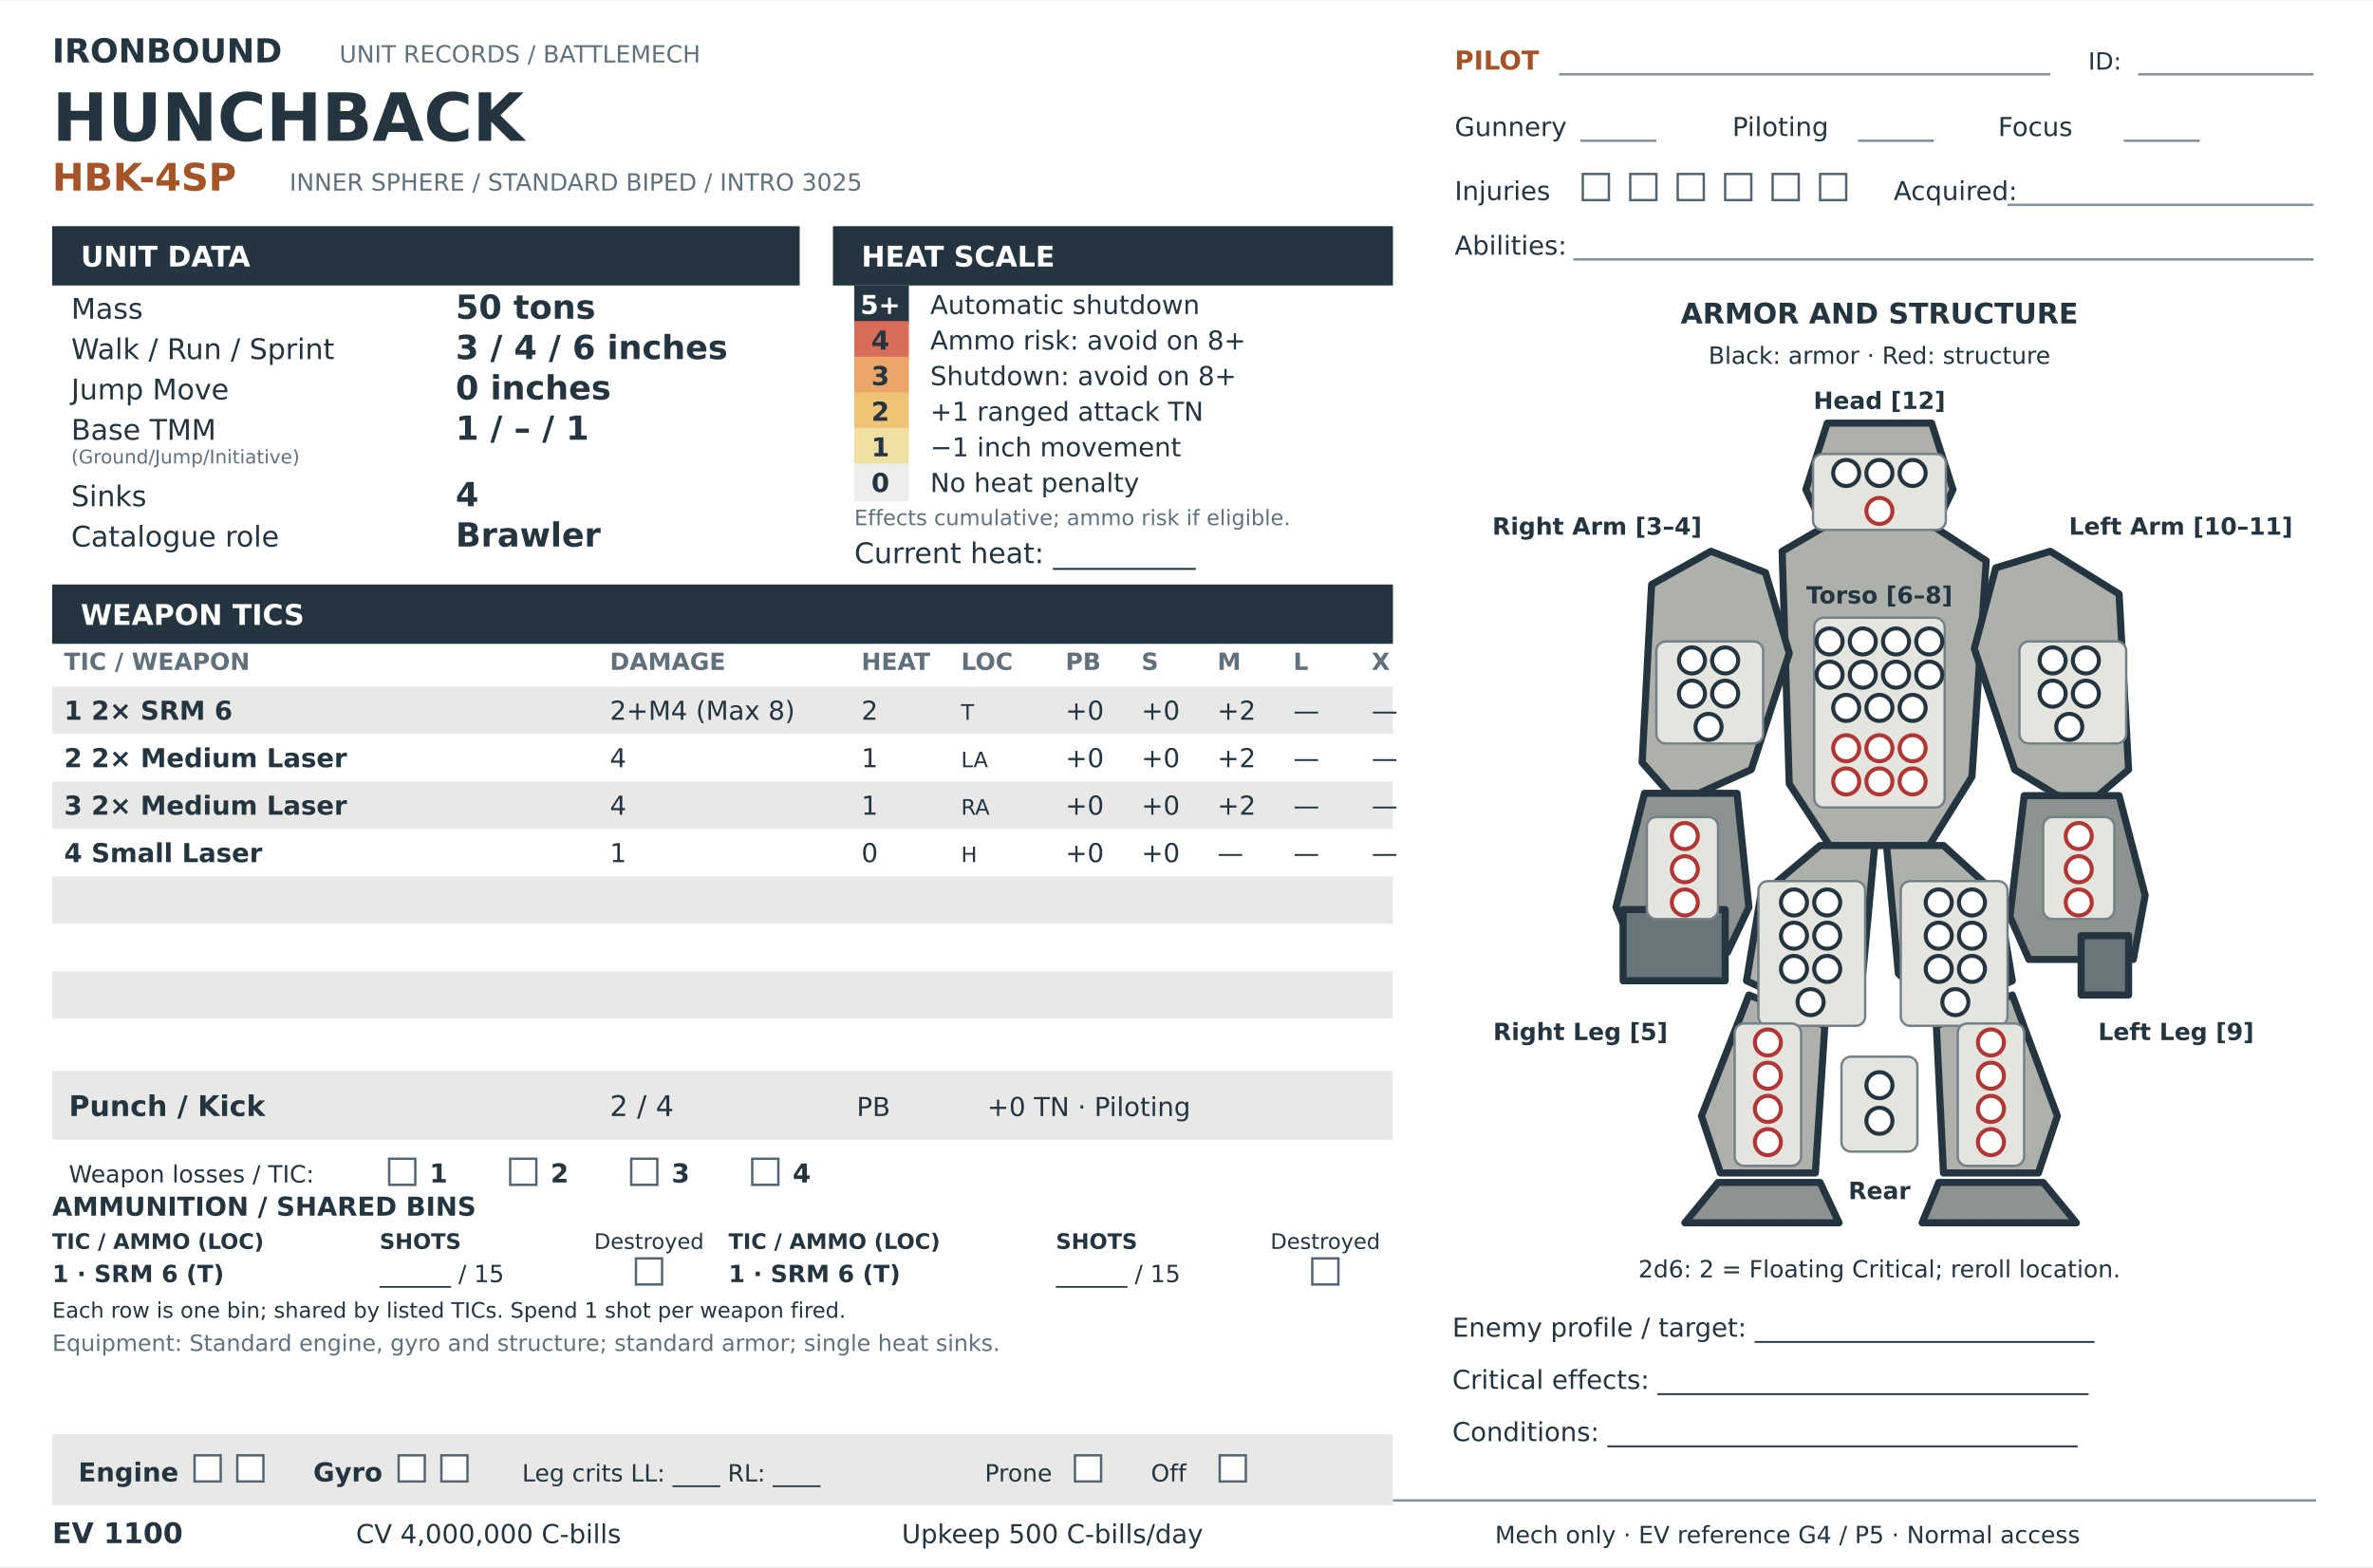
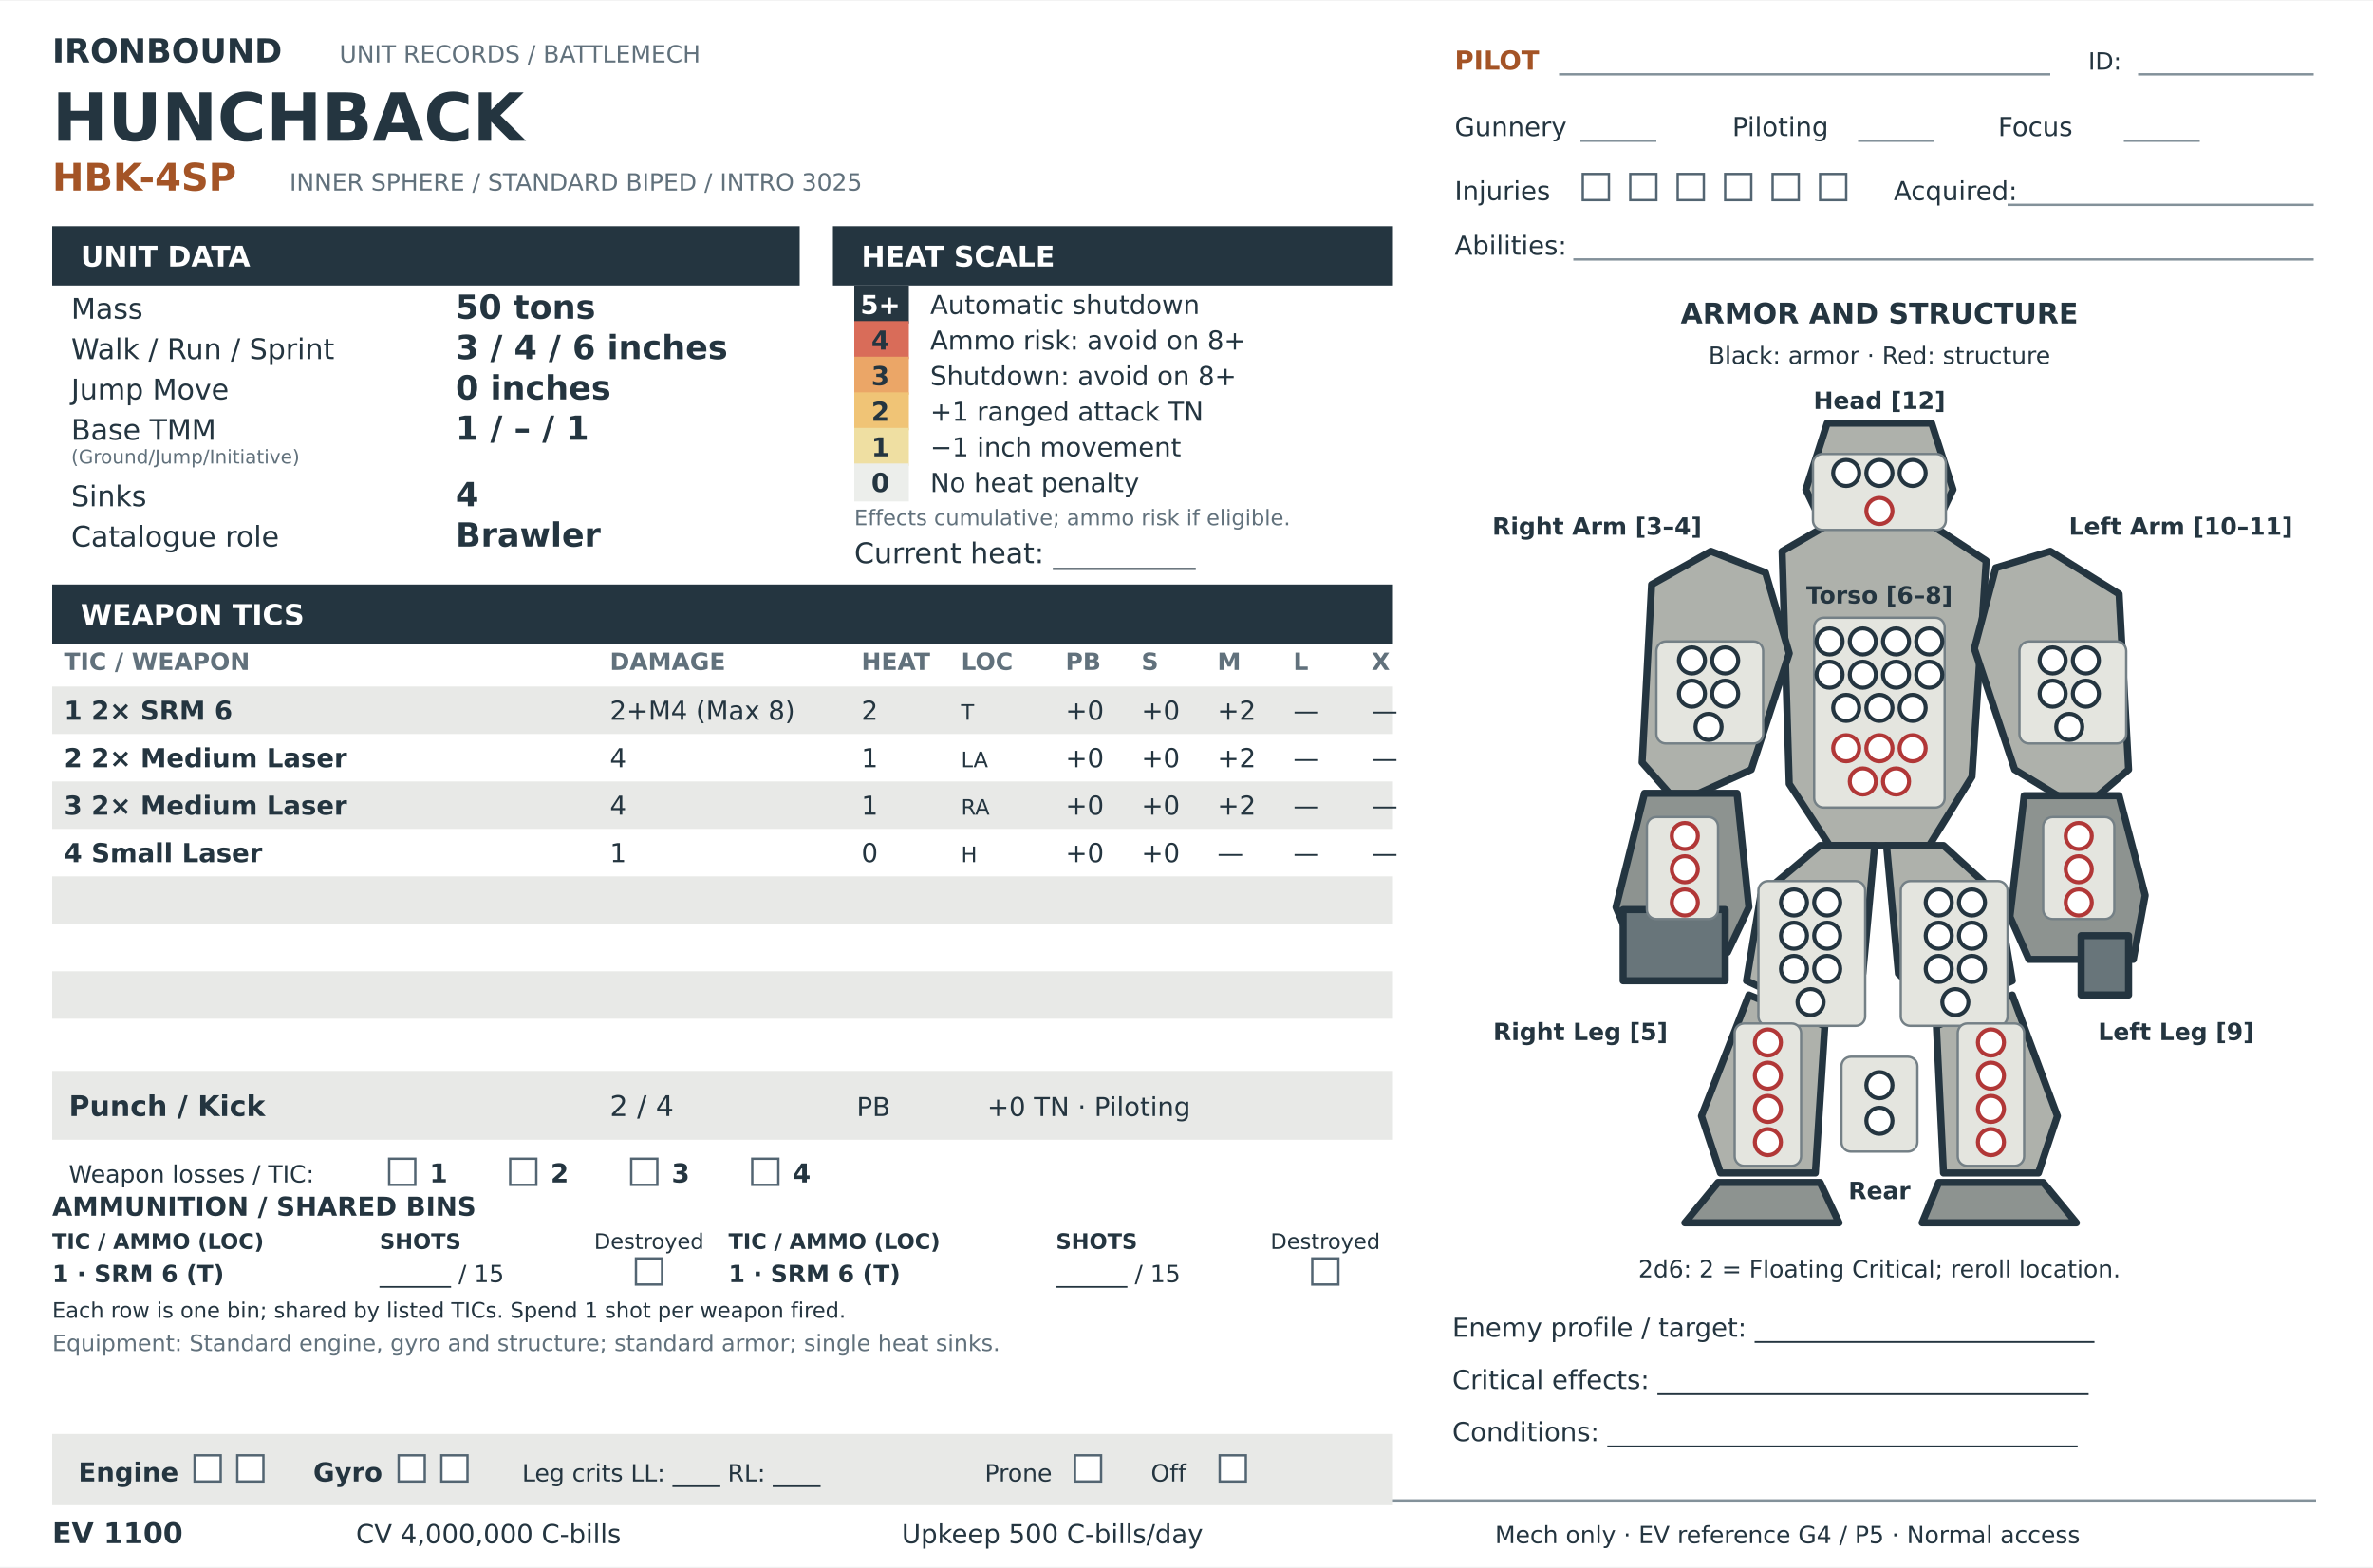
<svg xmlns="http://www.w3.org/2000/svg" width="277mm" height="183mm" viewBox="0 0 1000 660" role="img" aria-labelledby="title desc">
  <g font-family="Arial, Helvetica, sans-serif">
    <rect x="0" y="0" width="1000" height="660" rx="0" fill="#fff" stroke="none" />
    <text x="22" y="26" font-family="DejaVu Sans, Arial, sans-serif" font-size="14" font-weight="bold" fill="#243540" text-anchor="start">IRONBOUND</text>
    <text x="143" y="26" font-family="DejaVu Sans, Arial, sans-serif" font-size="10" fill="#61717c" text-anchor="start">UNIT RECORDS / BATTLEMECH</text>
    <text x="22" y="59" font-family="DejaVu Sans, Arial, sans-serif" font-size="28" font-weight="bold" fill="#243540" text-anchor="start">HUNCHBACK</text>
    <text x="22" y="80" font-family="DejaVu Sans, Arial, sans-serif" font-size="16" font-weight="bold" fill="#a45426" text-anchor="start">HBK-4SP</text>
    <text x="122" y="80" font-family="DejaVu Sans, Arial, sans-serif" font-size="10" fill="#61717c" text-anchor="start">INNER SPHERE / STANDARD BIPED / INTRO 3025</text>
    <text x="613" y="29" font-family="DejaVu Sans, Arial, sans-serif" font-size="11" font-weight="bold" fill="#a45426" text-anchor="start">PILOT</text>
    <path d="M657 31H864" fill="none" stroke="#83919a" />
    <text x="880" y="29" font-family="DejaVu Sans, Arial, sans-serif" font-size="10" fill="#243540" text-anchor="start">ID:</text>
    <path d="M901 31H975" fill="none" stroke="#83919a" />
    <text x="613" y="57" font-family="DejaVu Sans, Arial, sans-serif" font-size="11" fill="#243540" text-anchor="start">Gunnery</text>
    <path d="M666 59H698" fill="none" stroke="#83919a" />
    <text x="730" y="57" font-family="DejaVu Sans, Arial, sans-serif" font-size="11" fill="#243540" text-anchor="start">Piloting</text>
    <path d="M783 59H815" fill="none" stroke="#83919a" />
    <text x="842" y="57" font-family="DejaVu Sans, Arial, sans-serif" font-size="11" fill="#243540" text-anchor="start">Focus</text>
    <path d="M895 59H927" fill="none" stroke="#83919a" />
    <text x="613" y="84" font-family="DejaVu Sans, Arial, sans-serif" font-size="11" fill="#243540" text-anchor="start">Injuries</text>
    <rect x="667" y="73" width="11" height="11" rx="0" fill="#fff" stroke="#536572" />
    <rect x="687" y="73" width="11" height="11" rx="0" fill="#fff" stroke="#536572" />
    <rect x="707" y="73" width="11" height="11" rx="0" fill="#fff" stroke="#536572" />
    <rect x="727" y="73" width="11" height="11" rx="0" fill="#fff" stroke="#536572" />
    <rect x="747" y="73" width="11" height="11" rx="0" fill="#fff" stroke="#536572" />
    <rect x="767" y="73" width="11" height="11" rx="0" fill="#fff" stroke="#536572" />
    <text x="798" y="84" font-family="DejaVu Sans, Arial, sans-serif" font-size="11" fill="#243540" text-anchor="start">Acquired:</text>
    <path d="M846 86H975" fill="none" stroke="#83919a" />
    <text x="613" y="107" font-family="DejaVu Sans, Arial, sans-serif" font-size="11" fill="#243540" text-anchor="start">Abilities:</text>
    <path d="M663 109H975" fill="none" stroke="#83919a" />
    <rect x="22" y="95" width="315" height="25" rx="0" fill="#243540" stroke="none" />
    <text x="34" y="112" font-family="DejaVu Sans, Arial, sans-serif" font-size="12" font-weight="bold" fill="#fff" text-anchor="start">UNIT DATA</text>
    <rect x="351" y="95" width="236" height="25" rx="0" fill="#243540" stroke="none" />
    <text x="363" y="112" font-family="DejaVu Sans, Arial, sans-serif" font-size="12" font-weight="bold" fill="#fff" text-anchor="start">HEAT SCALE</text>
    <text x="30" y="134" font-family="DejaVu Sans, Arial, sans-serif" font-size="12" fill="#243540" text-anchor="start">Mass</text>
    <text x="192" y="134" font-family="DejaVu Sans, Arial, sans-serif" font-size="14" font-weight="bold" fill="#243540" text-anchor="start">50 tons</text>
    <text x="30" y="151" font-family="DejaVu Sans, Arial, sans-serif" font-size="12" fill="#243540" text-anchor="start">Walk / Run / Sprint</text>
    <text x="192" y="151" font-family="DejaVu Sans, Arial, sans-serif" font-size="14" font-weight="bold" fill="#243540" text-anchor="start">3 / 4 / 6 inches</text>
    <text x="30" y="168" font-family="DejaVu Sans, Arial, sans-serif" font-size="12" fill="#243540" text-anchor="start">Jump Move</text>
    <text x="192" y="168" font-family="DejaVu Sans, Arial, sans-serif" font-size="14" font-weight="bold" fill="#243540" text-anchor="start">0 inches</text>
    <text x="30" y="185" font-family="DejaVu Sans, Arial, sans-serif" font-size="12" fill="#243540" text-anchor="start">Base TMM</text>
    <text x="30" y="195" font-family="DejaVu Sans, Arial, sans-serif" font-size="8" fill="#61717c" text-anchor="start">(Ground/Jump/Initiative)</text>
    <text x="192" y="185" font-family="DejaVu Sans, Arial, sans-serif" font-size="14" font-weight="bold" fill="#243540" text-anchor="start">1 / – / 1</text>
    <text x="30" y="213" font-family="DejaVu Sans, Arial, sans-serif" font-size="12" fill="#243540" text-anchor="start">Sinks</text>
    <text x="192" y="213" font-family="DejaVu Sans, Arial, sans-serif" font-size="14" font-weight="bold" fill="#243540" text-anchor="start">4</text>
    <text x="30" y="230" font-family="DejaVu Sans, Arial, sans-serif" font-size="12" fill="#243540" text-anchor="start">Catalogue role</text>
    <text x="192" y="230" font-family="DejaVu Sans, Arial, sans-serif" font-size="14" font-weight="bold" fill="#243540" text-anchor="start">Brawler</text>
    <rect x="360" y="120" width="23" height="16" rx="0" fill="#263640" stroke="none" />
    <text x="371" y="132" font-family="DejaVu Sans, Arial, sans-serif" font-size="11" font-weight="bold" fill="#fff" text-anchor="middle">5+</text>
    <text x="392" y="132" font-family="DejaVu Sans, Arial, sans-serif" font-size="11" fill="#243540" text-anchor="start">Automatic shutdown</text>
    <rect x="360" y="135" width="23" height="16" rx="0" fill="#d96c59" stroke="none" />
    <text x="371" y="147" font-family="DejaVu Sans, Arial, sans-serif" font-size="11" font-weight="bold" fill="#243540" text-anchor="middle">4</text>
    <text x="392" y="147" font-family="DejaVu Sans, Arial, sans-serif" font-size="11" fill="#243540" text-anchor="start">Ammo risk: avoid on 8+</text>
    <rect x="360" y="150" width="23" height="16" rx="0" fill="#eba667" stroke="none" />
    <text x="371" y="162" font-family="DejaVu Sans, Arial, sans-serif" font-size="11" font-weight="bold" fill="#243540" text-anchor="middle">3</text>
    <text x="392" y="162" font-family="DejaVu Sans, Arial, sans-serif" font-size="11" fill="#243540" text-anchor="start">Shutdown: avoid on 8+</text>
    <rect x="360" y="165" width="23" height="16" rx="0" fill="#f0c476" stroke="none" />
    <text x="371" y="177" font-family="DejaVu Sans, Arial, sans-serif" font-size="11" font-weight="bold" fill="#243540" text-anchor="middle">2</text>
    <text x="392" y="177" font-family="DejaVu Sans, Arial, sans-serif" font-size="11" fill="#243540" text-anchor="start">+1 ranged attack TN</text>
    <rect x="360" y="180" width="23" height="16" rx="0" fill="#efdfa2" stroke="none" />
    <text x="371" y="192" font-family="DejaVu Sans, Arial, sans-serif" font-size="11" font-weight="bold" fill="#243540" text-anchor="middle">1</text>
    <text x="392" y="192" font-family="DejaVu Sans, Arial, sans-serif" font-size="11" fill="#243540" text-anchor="start">−1 inch movement</text>
    <rect x="360" y="195" width="23" height="16" rx="0" fill="#eceeeb" stroke="none" />
    <text x="371" y="207" font-family="DejaVu Sans, Arial, sans-serif" font-size="11" font-weight="bold" fill="#243540" text-anchor="middle">0</text>
    <text x="392" y="207" font-family="DejaVu Sans, Arial, sans-serif" font-size="11" fill="#243540" text-anchor="start">No heat penalty</text>
    <text x="360" y="221" font-family="DejaVu Sans, Arial, sans-serif" font-size="9" fill="#61717c" text-anchor="start">Effects cumulative; ammo risk if eligible.</text>
    <text x="360" y="237" font-family="DejaVu Sans, Arial, sans-serif" font-size="12" fill="#243540" text-anchor="start">Current heat: __________</text>
    <rect x="22" y="246" width="565" height="25" rx="0" fill="#243540" stroke="none" />
    <text x="34" y="263" font-family="DejaVu Sans, Arial, sans-serif" font-size="12" font-weight="bold" fill="#fff" text-anchor="start">WEAPON TICS</text>
    <text x="27" y="282" font-family="DejaVu Sans, Arial, sans-serif" font-size="10" font-weight="bold" fill="#61717c" text-anchor="start">TIC / WEAPON</text>
    <text x="257" y="282" font-family="DejaVu Sans, Arial, sans-serif" font-size="10" font-weight="bold" fill="#61717c" text-anchor="start">DAMAGE</text>
    <text x="363" y="282" font-family="DejaVu Sans, Arial, sans-serif" font-size="10" font-weight="bold" fill="#61717c" text-anchor="start">HEAT</text>
    <text x="405" y="282" font-family="DejaVu Sans, Arial, sans-serif" font-size="10" font-weight="bold" fill="#61717c" text-anchor="start">LOC</text>
    <text x="449" y="282" font-family="DejaVu Sans, Arial, sans-serif" font-size="10" font-weight="bold" fill="#61717c" text-anchor="start">PB</text>
    <text x="481" y="282" font-family="DejaVu Sans, Arial, sans-serif" font-size="10" font-weight="bold" fill="#61717c" text-anchor="start">S</text>
    <text x="513" y="282" font-family="DejaVu Sans, Arial, sans-serif" font-size="10" font-weight="bold" fill="#61717c" text-anchor="start">M</text>
    <text x="545" y="282" font-family="DejaVu Sans, Arial, sans-serif" font-size="10" font-weight="bold" fill="#61717c" text-anchor="start">L</text>
    <text x="578" y="282" font-family="DejaVu Sans, Arial, sans-serif" font-size="10" font-weight="bold" fill="#61717c" text-anchor="start">X</text>
    <rect x="22" y="289" width="565" height="20" rx="0" fill="#e8e9e7" stroke="none" />
    <text x="27" y="303" font-family="DejaVu Sans, Arial, sans-serif" font-size="11" font-weight="bold" fill="#243540" text-anchor="start">1  2× SRM 6</text>
    <text x="257" y="303" font-family="DejaVu Sans, Arial, sans-serif" font-size="11" fill="#243540" text-anchor="start">2+M4 (Max 8)</text>
    <text x="363" y="303" font-family="DejaVu Sans, Arial, sans-serif" font-size="11" fill="#243540" text-anchor="start">2</text>
    <text x="405" y="303" font-family="DejaVu Sans, Arial, sans-serif" font-size="9" fill="#243540" text-anchor="start">T</text>
    <text x="449" y="303" font-family="DejaVu Sans, Arial, sans-serif" font-size="11" fill="#243540" text-anchor="start">+0</text>
    <text x="481" y="303" font-family="DejaVu Sans, Arial, sans-serif" font-size="11" fill="#243540" text-anchor="start">+0</text>
    <text x="513" y="303" font-family="DejaVu Sans, Arial, sans-serif" font-size="11" fill="#243540" text-anchor="start">+2</text>
    <text x="545" y="303" font-family="DejaVu Sans, Arial, sans-serif" font-size="11" fill="#243540" text-anchor="start">—</text>
    <text x="578" y="303" font-family="DejaVu Sans, Arial, sans-serif" font-size="11" fill="#243540" text-anchor="start">—</text>
    <text x="27" y="323" font-family="DejaVu Sans, Arial, sans-serif" font-size="11" font-weight="bold" fill="#243540" text-anchor="start">2  2× Medium Laser</text>
    <text x="257" y="323" font-family="DejaVu Sans, Arial, sans-serif" font-size="11" fill="#243540" text-anchor="start">4</text>
    <text x="363" y="323" font-family="DejaVu Sans, Arial, sans-serif" font-size="11" fill="#243540" text-anchor="start">1</text>
    <text x="405" y="323" font-family="DejaVu Sans, Arial, sans-serif" font-size="9" fill="#243540" text-anchor="start">LA</text>
    <text x="449" y="323" font-family="DejaVu Sans, Arial, sans-serif" font-size="11" fill="#243540" text-anchor="start">+0</text>
    <text x="481" y="323" font-family="DejaVu Sans, Arial, sans-serif" font-size="11" fill="#243540" text-anchor="start">+0</text>
    <text x="513" y="323" font-family="DejaVu Sans, Arial, sans-serif" font-size="11" fill="#243540" text-anchor="start">+2</text>
    <text x="545" y="323" font-family="DejaVu Sans, Arial, sans-serif" font-size="11" fill="#243540" text-anchor="start">—</text>
    <text x="578" y="323" font-family="DejaVu Sans, Arial, sans-serif" font-size="11" fill="#243540" text-anchor="start">—</text>
    <rect x="22" y="329" width="565" height="20" rx="0" fill="#e8e9e7" stroke="none" />
    <text x="27" y="343" font-family="DejaVu Sans, Arial, sans-serif" font-size="11" font-weight="bold" fill="#243540" text-anchor="start">3  2× Medium Laser</text>
    <text x="257" y="343" font-family="DejaVu Sans, Arial, sans-serif" font-size="11" fill="#243540" text-anchor="start">4</text>
    <text x="363" y="343" font-family="DejaVu Sans, Arial, sans-serif" font-size="11" fill="#243540" text-anchor="start">1</text>
    <text x="405" y="343" font-family="DejaVu Sans, Arial, sans-serif" font-size="9" fill="#243540" text-anchor="start">RA</text>
    <text x="449" y="343" font-family="DejaVu Sans, Arial, sans-serif" font-size="11" fill="#243540" text-anchor="start">+0</text>
    <text x="481" y="343" font-family="DejaVu Sans, Arial, sans-serif" font-size="11" fill="#243540" text-anchor="start">+0</text>
    <text x="513" y="343" font-family="DejaVu Sans, Arial, sans-serif" font-size="11" fill="#243540" text-anchor="start">+2</text>
    <text x="545" y="343" font-family="DejaVu Sans, Arial, sans-serif" font-size="11" fill="#243540" text-anchor="start">—</text>
    <text x="578" y="343" font-family="DejaVu Sans, Arial, sans-serif" font-size="11" fill="#243540" text-anchor="start">—</text>
    <text x="27" y="363" font-family="DejaVu Sans, Arial, sans-serif" font-size="11" font-weight="bold" fill="#243540" text-anchor="start">4  Small Laser</text>
    <text x="257" y="363" font-family="DejaVu Sans, Arial, sans-serif" font-size="11" fill="#243540" text-anchor="start">1</text>
    <text x="363" y="363" font-family="DejaVu Sans, Arial, sans-serif" font-size="11" fill="#243540" text-anchor="start">0</text>
    <text x="405" y="363" font-family="DejaVu Sans, Arial, sans-serif" font-size="9" fill="#243540" text-anchor="start">H</text>
    <text x="449" y="363" font-family="DejaVu Sans, Arial, sans-serif" font-size="11" fill="#243540" text-anchor="start">+0</text>
    <text x="481" y="363" font-family="DejaVu Sans, Arial, sans-serif" font-size="11" fill="#243540" text-anchor="start">+0</text>
    <text x="513" y="363" font-family="DejaVu Sans, Arial, sans-serif" font-size="11" fill="#243540" text-anchor="start">—</text>
    <text x="545" y="363" font-family="DejaVu Sans, Arial, sans-serif" font-size="11" fill="#243540" text-anchor="start">—</text>
    <text x="578" y="363" font-family="DejaVu Sans, Arial, sans-serif" font-size="11" fill="#243540" text-anchor="start">—</text>
    <rect x="22" y="369" width="565" height="20" rx="0" fill="#e8e9e7" stroke="none" />
    <text x="27" y="383" font-family="DejaVu Sans, Arial, sans-serif" font-size="11" font-weight="bold" fill="#243540" text-anchor="start" />
    <text x="257" y="383" font-family="DejaVu Sans, Arial, sans-serif" font-size="11" fill="#243540" text-anchor="start" />
    <text x="363" y="383" font-family="DejaVu Sans, Arial, sans-serif" font-size="11" fill="#243540" text-anchor="start" />
    <text x="405" y="383" font-family="DejaVu Sans, Arial, sans-serif" font-size="11" fill="#243540" text-anchor="start" />
    <text x="449" y="383" font-family="DejaVu Sans, Arial, sans-serif" font-size="11" fill="#243540" text-anchor="start" />
    <text x="481" y="383" font-family="DejaVu Sans, Arial, sans-serif" font-size="11" fill="#243540" text-anchor="start" />
    <text x="513" y="383" font-family="DejaVu Sans, Arial, sans-serif" font-size="11" fill="#243540" text-anchor="start" />
    <text x="545" y="383" font-family="DejaVu Sans, Arial, sans-serif" font-size="11" fill="#243540" text-anchor="start" />
    <text x="578" y="383" font-family="DejaVu Sans, Arial, sans-serif" font-size="11" fill="#243540" text-anchor="start" />
    <text x="27" y="403" font-family="DejaVu Sans, Arial, sans-serif" font-size="11" font-weight="bold" fill="#243540" text-anchor="start" />
    <text x="257" y="403" font-family="DejaVu Sans, Arial, sans-serif" font-size="11" fill="#243540" text-anchor="start" />
    <text x="363" y="403" font-family="DejaVu Sans, Arial, sans-serif" font-size="11" fill="#243540" text-anchor="start" />
    <text x="405" y="403" font-family="DejaVu Sans, Arial, sans-serif" font-size="11" fill="#243540" text-anchor="start" />
    <text x="449" y="403" font-family="DejaVu Sans, Arial, sans-serif" font-size="11" fill="#243540" text-anchor="start" />
    <text x="481" y="403" font-family="DejaVu Sans, Arial, sans-serif" font-size="11" fill="#243540" text-anchor="start" />
    <text x="513" y="403" font-family="DejaVu Sans, Arial, sans-serif" font-size="11" fill="#243540" text-anchor="start" />
    <text x="545" y="403" font-family="DejaVu Sans, Arial, sans-serif" font-size="11" fill="#243540" text-anchor="start" />
    <text x="578" y="403" font-family="DejaVu Sans, Arial, sans-serif" font-size="11" fill="#243540" text-anchor="start" />
    <rect x="22" y="409" width="565" height="20" rx="0" fill="#e8e9e7" stroke="none" />
    <text x="27" y="423" font-family="DejaVu Sans, Arial, sans-serif" font-size="11" font-weight="bold" fill="#243540" text-anchor="start" />
    <text x="257" y="423" font-family="DejaVu Sans, Arial, sans-serif" font-size="11" fill="#243540" text-anchor="start" />
    <text x="363" y="423" font-family="DejaVu Sans, Arial, sans-serif" font-size="11" fill="#243540" text-anchor="start" />
    <text x="405" y="423" font-family="DejaVu Sans, Arial, sans-serif" font-size="11" fill="#243540" text-anchor="start" />
    <text x="449" y="423" font-family="DejaVu Sans, Arial, sans-serif" font-size="11" fill="#243540" text-anchor="start" />
    <text x="481" y="423" font-family="DejaVu Sans, Arial, sans-serif" font-size="11" fill="#243540" text-anchor="start" />
    <text x="513" y="423" font-family="DejaVu Sans, Arial, sans-serif" font-size="11" fill="#243540" text-anchor="start" />
    <text x="545" y="423" font-family="DejaVu Sans, Arial, sans-serif" font-size="11" fill="#243540" text-anchor="start" />
    <text x="578" y="423" font-family="DejaVu Sans, Arial, sans-serif" font-size="11" fill="#243540" text-anchor="start" />
    <text x="27" y="443" font-family="DejaVu Sans, Arial, sans-serif" font-size="11" font-weight="bold" fill="#243540" text-anchor="start" />
    <text x="257" y="443" font-family="DejaVu Sans, Arial, sans-serif" font-size="11" fill="#243540" text-anchor="start" />
    <text x="363" y="443" font-family="DejaVu Sans, Arial, sans-serif" font-size="11" fill="#243540" text-anchor="start" />
    <text x="405" y="443" font-family="DejaVu Sans, Arial, sans-serif" font-size="11" fill="#243540" text-anchor="start" />
    <text x="449" y="443" font-family="DejaVu Sans, Arial, sans-serif" font-size="11" fill="#243540" text-anchor="start" />
    <text x="481" y="443" font-family="DejaVu Sans, Arial, sans-serif" font-size="11" fill="#243540" text-anchor="start" />
    <text x="513" y="443" font-family="DejaVu Sans, Arial, sans-serif" font-size="11" fill="#243540" text-anchor="start" />
    <text x="545" y="443" font-family="DejaVu Sans, Arial, sans-serif" font-size="11" fill="#243540" text-anchor="start" />
    <text x="578" y="443" font-family="DejaVu Sans, Arial, sans-serif" font-size="11" fill="#243540" text-anchor="start" />
    <rect x="22" y="451" width="565" height="29" rx="0" fill="#e8e9e7" stroke="none" />
    <text x="29" y="470" font-family="DejaVu Sans, Arial, sans-serif" font-size="12" font-weight="bold" fill="#243540" text-anchor="start">Punch / Kick</text>
    <text x="257" y="470" font-family="DejaVu Sans, Arial, sans-serif" font-size="12" fill="#243540" text-anchor="start">2 / 4</text>
    <text x="361" y="470" font-family="DejaVu Sans, Arial, sans-serif" font-size="11" fill="#243540" text-anchor="start">PB</text>
    <text x="416" y="470" font-family="DejaVu Sans, Arial, sans-serif" font-size="11" fill="#243540" text-anchor="start">+0 TN · Piloting</text>
    <g transform="translate(612 120)">
      <text x="180" y="16" font-family="DejaVu Sans, Arial, sans-serif" font-size="12" font-weight="bold" fill="#243540" text-anchor="middle">ARMOR AND STRUCTURE</text>
      <text x="180" y="33" font-family="DejaVu Sans, Arial, sans-serif" font-size="10" fill="#243540" text-anchor="middle">Black: armor · Red: structure</text>
      <path d="M158 58H202L211 86L200 109H160L149 86Z" fill="#aeb1ab" stroke="#243540" stroke-width="3" stroke-linejoin="round" />
      <path d="M139 112L158 101H202L225 116L219 207L201 236H159L142 210Z" fill="#aeb1ab" stroke="#243540" stroke-width="3" stroke-linejoin="round" />
      <path d="M132 121L109 112L84 126L80 201L95 218L126 204L142 155Z" fill="#aeb1ab" stroke="#243540" stroke-width="3" stroke-linejoin="round" />
      <path d="M229 119L252 112L281 130L285 204L265 221L237 204L220 153Z" fill="#aeb1ab" stroke="#243540" stroke-width="3" stroke-linejoin="round" />
      <path d="M81 214H120L125 262L116 281H77L69 262Z" fill="#8d9390" stroke="#243540" stroke-width="3" stroke-linejoin="round" />
      <path d="M241 215H281L292 257L287 284H243L235 266Z" fill="#8d9390" stroke="#243540" stroke-width="3" stroke-linejoin="round" />
      <path d="M72 263H115V293H72Z" fill="#68757a" stroke="#243540" stroke-width="3" stroke-linejoin="round" />
      <path d="M265 274H285V299H265Z" fill="#68757a" stroke="#243540" stroke-width="3" stroke-linejoin="round" />
      <path d="M155 236H178L173 290L154 307L124 293L130 257Z" fill="#aeb1ab" stroke="#243540" stroke-width="3" stroke-linejoin="round" />
      <path d="M183 236H207L230 257L236 293L206 307L188 290Z" fill="#aeb1ab" stroke="#243540" stroke-width="3" stroke-linejoin="round" />
      <path d="M125 299L157 312L153 374H113L105 350Z" fill="#aeb1ab" stroke="#243540" stroke-width="3" stroke-linejoin="round" />
      <path d="M204 312L236 299L255 350L247 374H207Z" fill="#aeb1ab" stroke="#243540" stroke-width="3" stroke-linejoin="round" />
      <path d="M112 378H155L163 395H98Z" fill="#8d9390" stroke="#243540" stroke-width="3" stroke-linejoin="round" />
      <path d="M205 378H249L263 395H198Z" fill="#8d9390" stroke="#243540" stroke-width="3" stroke-linejoin="round" />
      <rect x="152" y="71" width="56" height="32" rx="4" fill="#e4e5df" stroke="#748086" />
      <rect x="152.5" y="140" width="55" height="80" rx="4" fill="#e4e5df" stroke="#748086" />
      <rect x="86" y="150" width="45" height="43" rx="4" fill="#e4e5df" stroke="#748086" />
      <rect x="239" y="150" width="45" height="43" rx="4" fill="#e4e5df" stroke="#748086" />
      <rect x="82" y="224" width="30" height="43" rx="4" fill="#e4e5df" stroke="#748086" />
      <rect x="249" y="224" width="30" height="43" rx="4" fill="#e4e5df" stroke="#748086" />
      <rect x="129" y="251" width="45" height="61" rx="4" fill="#e4e5df" stroke="#748086" />
      <rect x="189" y="251" width="45" height="61" rx="4" fill="#e4e5df" stroke="#748086" />
      <rect x="119" y="311" width="28" height="60" rx="4" fill="#e4e5df" stroke="#748086" />
      <rect x="213" y="311" width="28" height="60" rx="4" fill="#e4e5df" stroke="#748086" />
      <rect x="164" y="325" width="32" height="40" rx="4" fill="#e4e5df" stroke="#748086" />
      <text x="180" y="52" font-family="DejaVu Sans, Arial, sans-serif" font-size="10" font-weight="bold" fill="#243540" text-anchor="middle">Head [12]</text>
      <text x="180" y="134" font-family="DejaVu Sans, Arial, sans-serif" font-size="10" font-weight="bold" fill="#243540" text-anchor="middle">Torso [6–8]</text>
      <text x="61" y="105" font-family="DejaVu Sans, Arial, sans-serif" font-size="10" font-weight="bold" fill="#243540" text-anchor="middle">Right Arm [3–4]</text>
      <text x="307" y="105" font-family="DejaVu Sans, Arial, sans-serif" font-size="10" font-weight="bold" fill="#243540" text-anchor="middle">Left Arm [10–11]</text>
      <text x="54" y="318" font-family="DejaVu Sans, Arial, sans-serif" font-size="10" font-weight="bold" fill="#243540" text-anchor="middle">Right Leg [5]</text>
      <text x="305" y="318" font-family="DejaVu Sans, Arial, sans-serif" font-size="10" font-weight="bold" fill="#243540" text-anchor="middle">Left Leg [9]</text>
      <text x="180" y="385" font-family="DejaVu Sans, Arial, sans-serif" font-size="10" font-weight="bold" fill="#243540" text-anchor="middle">Rear</text>
      <text x="180" y="418" font-family="DejaVu Sans, Arial, sans-serif" font-size="10" fill="#243540" text-anchor="middle">2d6: 2 = Floating Critical; reroll location.</text>
      <text x="0" y="443" font-family="DejaVu Sans, Arial, sans-serif" font-size="11" fill="#243540" text-anchor="start">Enemy profile / target: __________________________</text>
      <text x="0" y="465" font-family="DejaVu Sans, Arial, sans-serif" font-size="11" fill="#243540" text-anchor="start">Critical effects: _________________________________</text>
      <text x="0" y="487" font-family="DejaVu Sans, Arial, sans-serif" font-size="11" fill="#243540" text-anchor="start">Conditions: ____________________________________</text>
      <circle cx="166" cy="79" r="5.5" fill="#fff" stroke="#243540" stroke-width="1.7" />
      <circle cx="180" cy="79" r="5.5" fill="#fff" stroke="#243540" stroke-width="1.7" />
      <circle cx="194" cy="79" r="5.5" fill="#fff" stroke="#243540" stroke-width="1.7" />
      <circle cx="180" cy="95" r="5.5" fill="#fff" stroke="#b13737" stroke-width="1.7" />
      <circle cx="159" cy="150" r="5.5" fill="#fff" stroke="#243540" stroke-width="1.7" />
      <circle cx="173" cy="150" r="5.5" fill="#fff" stroke="#243540" stroke-width="1.7" />
      <circle cx="187" cy="150" r="5.5" fill="#fff" stroke="#243540" stroke-width="1.7" />
      <circle cx="201" cy="150" r="5.5" fill="#fff" stroke="#243540" stroke-width="1.7" />
      <circle cx="159" cy="164" r="5.5" fill="#fff" stroke="#243540" stroke-width="1.7" />
      <circle cx="173" cy="164" r="5.5" fill="#fff" stroke="#243540" stroke-width="1.7" />
      <circle cx="187" cy="164" r="5.5" fill="#fff" stroke="#243540" stroke-width="1.7" />
      <circle cx="201" cy="164" r="5.5" fill="#fff" stroke="#243540" stroke-width="1.7" />
      <circle cx="166" cy="178" r="5.5" fill="#fff" stroke="#243540" stroke-width="1.7" />
      <circle cx="180" cy="178" r="5.5" fill="#fff" stroke="#243540" stroke-width="1.7" />
      <circle cx="194" cy="178" r="5.5" fill="#fff" stroke="#243540" stroke-width="1.7" />
      <circle cx="166" cy="195" r="5.5" fill="#fff" stroke="#b13737" stroke-width="1.7" />
      <circle cx="180" cy="195" r="5.5" fill="#fff" stroke="#b13737" stroke-width="1.7" />
      <circle cx="194" cy="195" r="5.5" fill="#fff" stroke="#b13737" stroke-width="1.7" />
-       <circle cx="166" cy="209" r="5.5" fill="#fff" stroke="#b13737" stroke-width="1.7" />
-       <circle cx="180" cy="209" r="5.5" fill="#fff" stroke="#b13737" stroke-width="1.7" />
-       <circle cx="194" cy="209" r="5.5" fill="#fff" stroke="#b13737" stroke-width="1.7" />
+       <circle cx="173" cy="209" r="5.5" fill="#fff" stroke="#b13737" stroke-width="1.7" />
+       <circle cx="187" cy="209" r="5.5" fill="#fff" stroke="#b13737" stroke-width="1.7" />
      <circle cx="101" cy="158" r="5.5" fill="#fff" stroke="#243540" stroke-width="1.7" />
      <circle cx="115" cy="158" r="5.5" fill="#fff" stroke="#243540" stroke-width="1.7" />
      <circle cx="101" cy="172" r="5.5" fill="#fff" stroke="#243540" stroke-width="1.7" />
      <circle cx="115" cy="172" r="5.5" fill="#fff" stroke="#243540" stroke-width="1.7" />
      <circle cx="108" cy="186" r="5.5" fill="#fff" stroke="#243540" stroke-width="1.7" />
      <circle cx="253" cy="158" r="5.5" fill="#fff" stroke="#243540" stroke-width="1.7" />
      <circle cx="267" cy="158" r="5.5" fill="#fff" stroke="#243540" stroke-width="1.7" />
      <circle cx="253" cy="172" r="5.5" fill="#fff" stroke="#243540" stroke-width="1.7" />
      <circle cx="267" cy="172" r="5.5" fill="#fff" stroke="#243540" stroke-width="1.7" />
      <circle cx="260" cy="186" r="5.5" fill="#fff" stroke="#243540" stroke-width="1.7" />
      <circle cx="98" cy="232" r="5.5" fill="#fff" stroke="#b13737" stroke-width="1.7" />
      <circle cx="98" cy="246" r="5.5" fill="#fff" stroke="#b13737" stroke-width="1.7" />
      <circle cx="98" cy="260" r="5.5" fill="#fff" stroke="#b13737" stroke-width="1.7" />
      <circle cx="264" cy="232" r="5.5" fill="#fff" stroke="#b13737" stroke-width="1.7" />
      <circle cx="264" cy="246" r="5.5" fill="#fff" stroke="#b13737" stroke-width="1.7" />
      <circle cx="264" cy="260" r="5.5" fill="#fff" stroke="#b13737" stroke-width="1.7" />
      <circle cx="144" cy="260" r="5.5" fill="#fff" stroke="#243540" stroke-width="1.7" />
      <circle cx="158" cy="260" r="5.5" fill="#fff" stroke="#243540" stroke-width="1.7" />
      <circle cx="144" cy="274" r="5.5" fill="#fff" stroke="#243540" stroke-width="1.7" />
      <circle cx="158" cy="274" r="5.5" fill="#fff" stroke="#243540" stroke-width="1.7" />
      <circle cx="144" cy="288" r="5.5" fill="#fff" stroke="#243540" stroke-width="1.7" />
      <circle cx="158" cy="288" r="5.5" fill="#fff" stroke="#243540" stroke-width="1.7" />
      <circle cx="151" cy="302" r="5.5" fill="#fff" stroke="#243540" stroke-width="1.7" />
      <circle cx="205" cy="260" r="5.5" fill="#fff" stroke="#243540" stroke-width="1.7" />
      <circle cx="219" cy="260" r="5.5" fill="#fff" stroke="#243540" stroke-width="1.7" />
      <circle cx="205" cy="274" r="5.5" fill="#fff" stroke="#243540" stroke-width="1.7" />
      <circle cx="219" cy="274" r="5.5" fill="#fff" stroke="#243540" stroke-width="1.7" />
      <circle cx="205" cy="288" r="5.5" fill="#fff" stroke="#243540" stroke-width="1.7" />
      <circle cx="219" cy="288" r="5.5" fill="#fff" stroke="#243540" stroke-width="1.7" />
      <circle cx="212" cy="302" r="5.5" fill="#fff" stroke="#243540" stroke-width="1.7" />
      <circle cx="133" cy="319" r="5.5" fill="#fff" stroke="#b13737" stroke-width="1.7" />
      <circle cx="133" cy="333" r="5.5" fill="#fff" stroke="#b13737" stroke-width="1.7" />
      <circle cx="133" cy="347" r="5.5" fill="#fff" stroke="#b13737" stroke-width="1.7" />
      <circle cx="133" cy="361" r="5.5" fill="#fff" stroke="#b13737" stroke-width="1.7" />
      <circle cx="227" cy="319" r="5.5" fill="#fff" stroke="#b13737" stroke-width="1.7" />
      <circle cx="227" cy="333" r="5.5" fill="#fff" stroke="#b13737" stroke-width="1.7" />
      <circle cx="227" cy="347" r="5.5" fill="#fff" stroke="#b13737" stroke-width="1.7" />
      <circle cx="227" cy="361" r="5.5" fill="#fff" stroke="#b13737" stroke-width="1.7" />
      <circle cx="180" cy="337" r="5.5" fill="#fff" stroke="#243540" stroke-width="1.7" />
      <circle cx="180" cy="352" r="5.5" fill="#fff" stroke="#243540" stroke-width="1.7" />
    </g>
    <path d="M22 632H976" fill="none" stroke="#83919a" />
    <text x="22" y="650" font-family="DejaVu Sans, Arial, sans-serif" font-size="12" font-weight="bold" fill="#243540" text-anchor="start">EV 1100</text>
    <text x="150" y="650" font-family="DejaVu Sans, Arial, sans-serif" font-size="11" fill="#243540" text-anchor="start">CV 4,000,000 C-bills</text>
    <text x="380" y="650" font-family="DejaVu Sans, Arial, sans-serif" font-size="11" fill="#243540" text-anchor="start">Upkeep 500 C-bills/day</text>
    <text x="630" y="650" font-family="DejaVu Sans, Arial, sans-serif" font-size="10" fill="#243540" text-anchor="start">Mech only · EV reference G4 / P5 · Normal access</text>
    <text x="29" y="498" font-family="DejaVu Sans, Arial, sans-serif" font-size="10" fill="#243540" text-anchor="start">Weapon losses / TIC:</text>
    <rect x="164" y="488" width="11" height="11" fill="#fff" stroke="#536572" />
    <text x="181" y="498" font-family="DejaVu Sans, Arial, sans-serif" font-size="11" fill="#243540" text-anchor="start" font-weight="bold">1</text>
    <rect x="215" y="488" width="11" height="11" fill="#fff" stroke="#536572" />
    <text x="232" y="498" font-family="DejaVu Sans, Arial, sans-serif" font-size="11" fill="#243540" text-anchor="start" font-weight="bold">2</text>
    <rect x="266" y="488" width="11" height="11" fill="#fff" stroke="#536572" />
    <text x="283" y="498" font-family="DejaVu Sans, Arial, sans-serif" font-size="11" fill="#243540" text-anchor="start" font-weight="bold">3</text>
    <rect x="317" y="488" width="11" height="11" fill="#fff" stroke="#536572" />
    <text x="334" y="498" font-family="DejaVu Sans, Arial, sans-serif" font-size="11" fill="#243540" text-anchor="start" font-weight="bold">4</text>
    <text x="22" y="512" font-family="DejaVu Sans, Arial, sans-serif" font-size="11" fill="#243540" text-anchor="start" font-weight="bold">AMMUNITION / SHARED BINS</text>
    <text x="22" y="526" font-family="DejaVu Sans, Arial, sans-serif" font-size="9" fill="#243540" text-anchor="start" font-weight="bold">TIC / AMMO (LOC)</text>
    <text x="160" y="526" font-family="DejaVu Sans, Arial, sans-serif" font-size="9" fill="#243540" text-anchor="start" font-weight="bold">SHOTS</text>
    <text x="273.5" y="526" font-family="DejaVu Sans, Arial, sans-serif" font-size="9" fill="#243540" text-anchor="middle">Destroyed</text>
    <text x="307" y="526" font-family="DejaVu Sans, Arial, sans-serif" font-size="9" fill="#243540" text-anchor="start" font-weight="bold">TIC / AMMO (LOC)</text>
    <text x="445" y="526" font-family="DejaVu Sans, Arial, sans-serif" font-size="9" fill="#243540" text-anchor="start" font-weight="bold">SHOTS</text>
    <text x="558.5" y="526" font-family="DejaVu Sans, Arial, sans-serif" font-size="9" fill="#243540" text-anchor="middle">Destroyed</text>
    <text x="22" y="540" font-family="DejaVu Sans, Arial, sans-serif" font-size="10" fill="#243540" text-anchor="start" font-weight="bold">1 · SRM 6 (T)</text>
    <text x="160" y="540" font-family="DejaVu Sans, Arial, sans-serif" font-size="10" fill="#243540" text-anchor="start">______ / 15</text>
    <rect x="268" y="530" width="11" height="11" fill="#fff" stroke="#536572" />
    <text x="307" y="540" font-family="DejaVu Sans, Arial, sans-serif" font-size="10" fill="#243540" text-anchor="start" font-weight="bold">1 · SRM 6 (T)</text>
    <text x="445" y="540" font-family="DejaVu Sans, Arial, sans-serif" font-size="10" fill="#243540" text-anchor="start">______ / 15</text>
    <rect x="553" y="530" width="11" height="11" fill="#fff" stroke="#536572" />
    <text x="22" y="555" font-family="DejaVu Sans, Arial, sans-serif" font-size="9" fill="#243540" text-anchor="start">Each row is one bin; shared by listed TICs. Spend 1 shot per weapon fired.</text>
    <text x="22" y="569" font-family="DejaVu Sans, Arial, sans-serif" font-size="9.5" fill="#61717c" text-anchor="start">Equipment: Standard engine, gyro and structure; standard armor; single heat sinks.</text>
    <rect x="22" y="604" width="565" height="30" fill="#e8e9e7" stroke="none" />
    <text x="33" y="624" font-family="DejaVu Sans, Arial, sans-serif" font-size="11" fill="#243540" text-anchor="start" font-weight="bold">Engine</text>
    <rect x="82" y="613" width="11" height="11" fill="#fff" stroke="#536572" />
    <rect x="100" y="613" width="11" height="11" fill="#fff" stroke="#536572" />
    <text x="132" y="624" font-family="DejaVu Sans, Arial, sans-serif" font-size="11" fill="#243540" text-anchor="start" font-weight="bold">Gyro</text>
    <rect x="168" y="613" width="11" height="11" fill="#fff" stroke="#536572" />
    <rect x="186" y="613" width="11" height="11" fill="#fff" stroke="#536572" />
    <text x="220" y="624" font-family="DejaVu Sans, Arial, sans-serif" font-size="10" fill="#243540" text-anchor="start">Leg crits LL: ____  RL: ____</text>
    <text x="415" y="624" font-family="DejaVu Sans, Arial, sans-serif" font-size="10" fill="#243540" text-anchor="start">Prone</text>
    <rect x="453" y="613" width="11" height="11" fill="#fff" stroke="#536572" />
    <text x="485" y="624" font-family="DejaVu Sans, Arial, sans-serif" font-size="10" fill="#243540" text-anchor="start">Off</text>
    <rect x="514" y="613" width="11" height="11" fill="#fff" stroke="#536572" />
  </g>
</svg>
